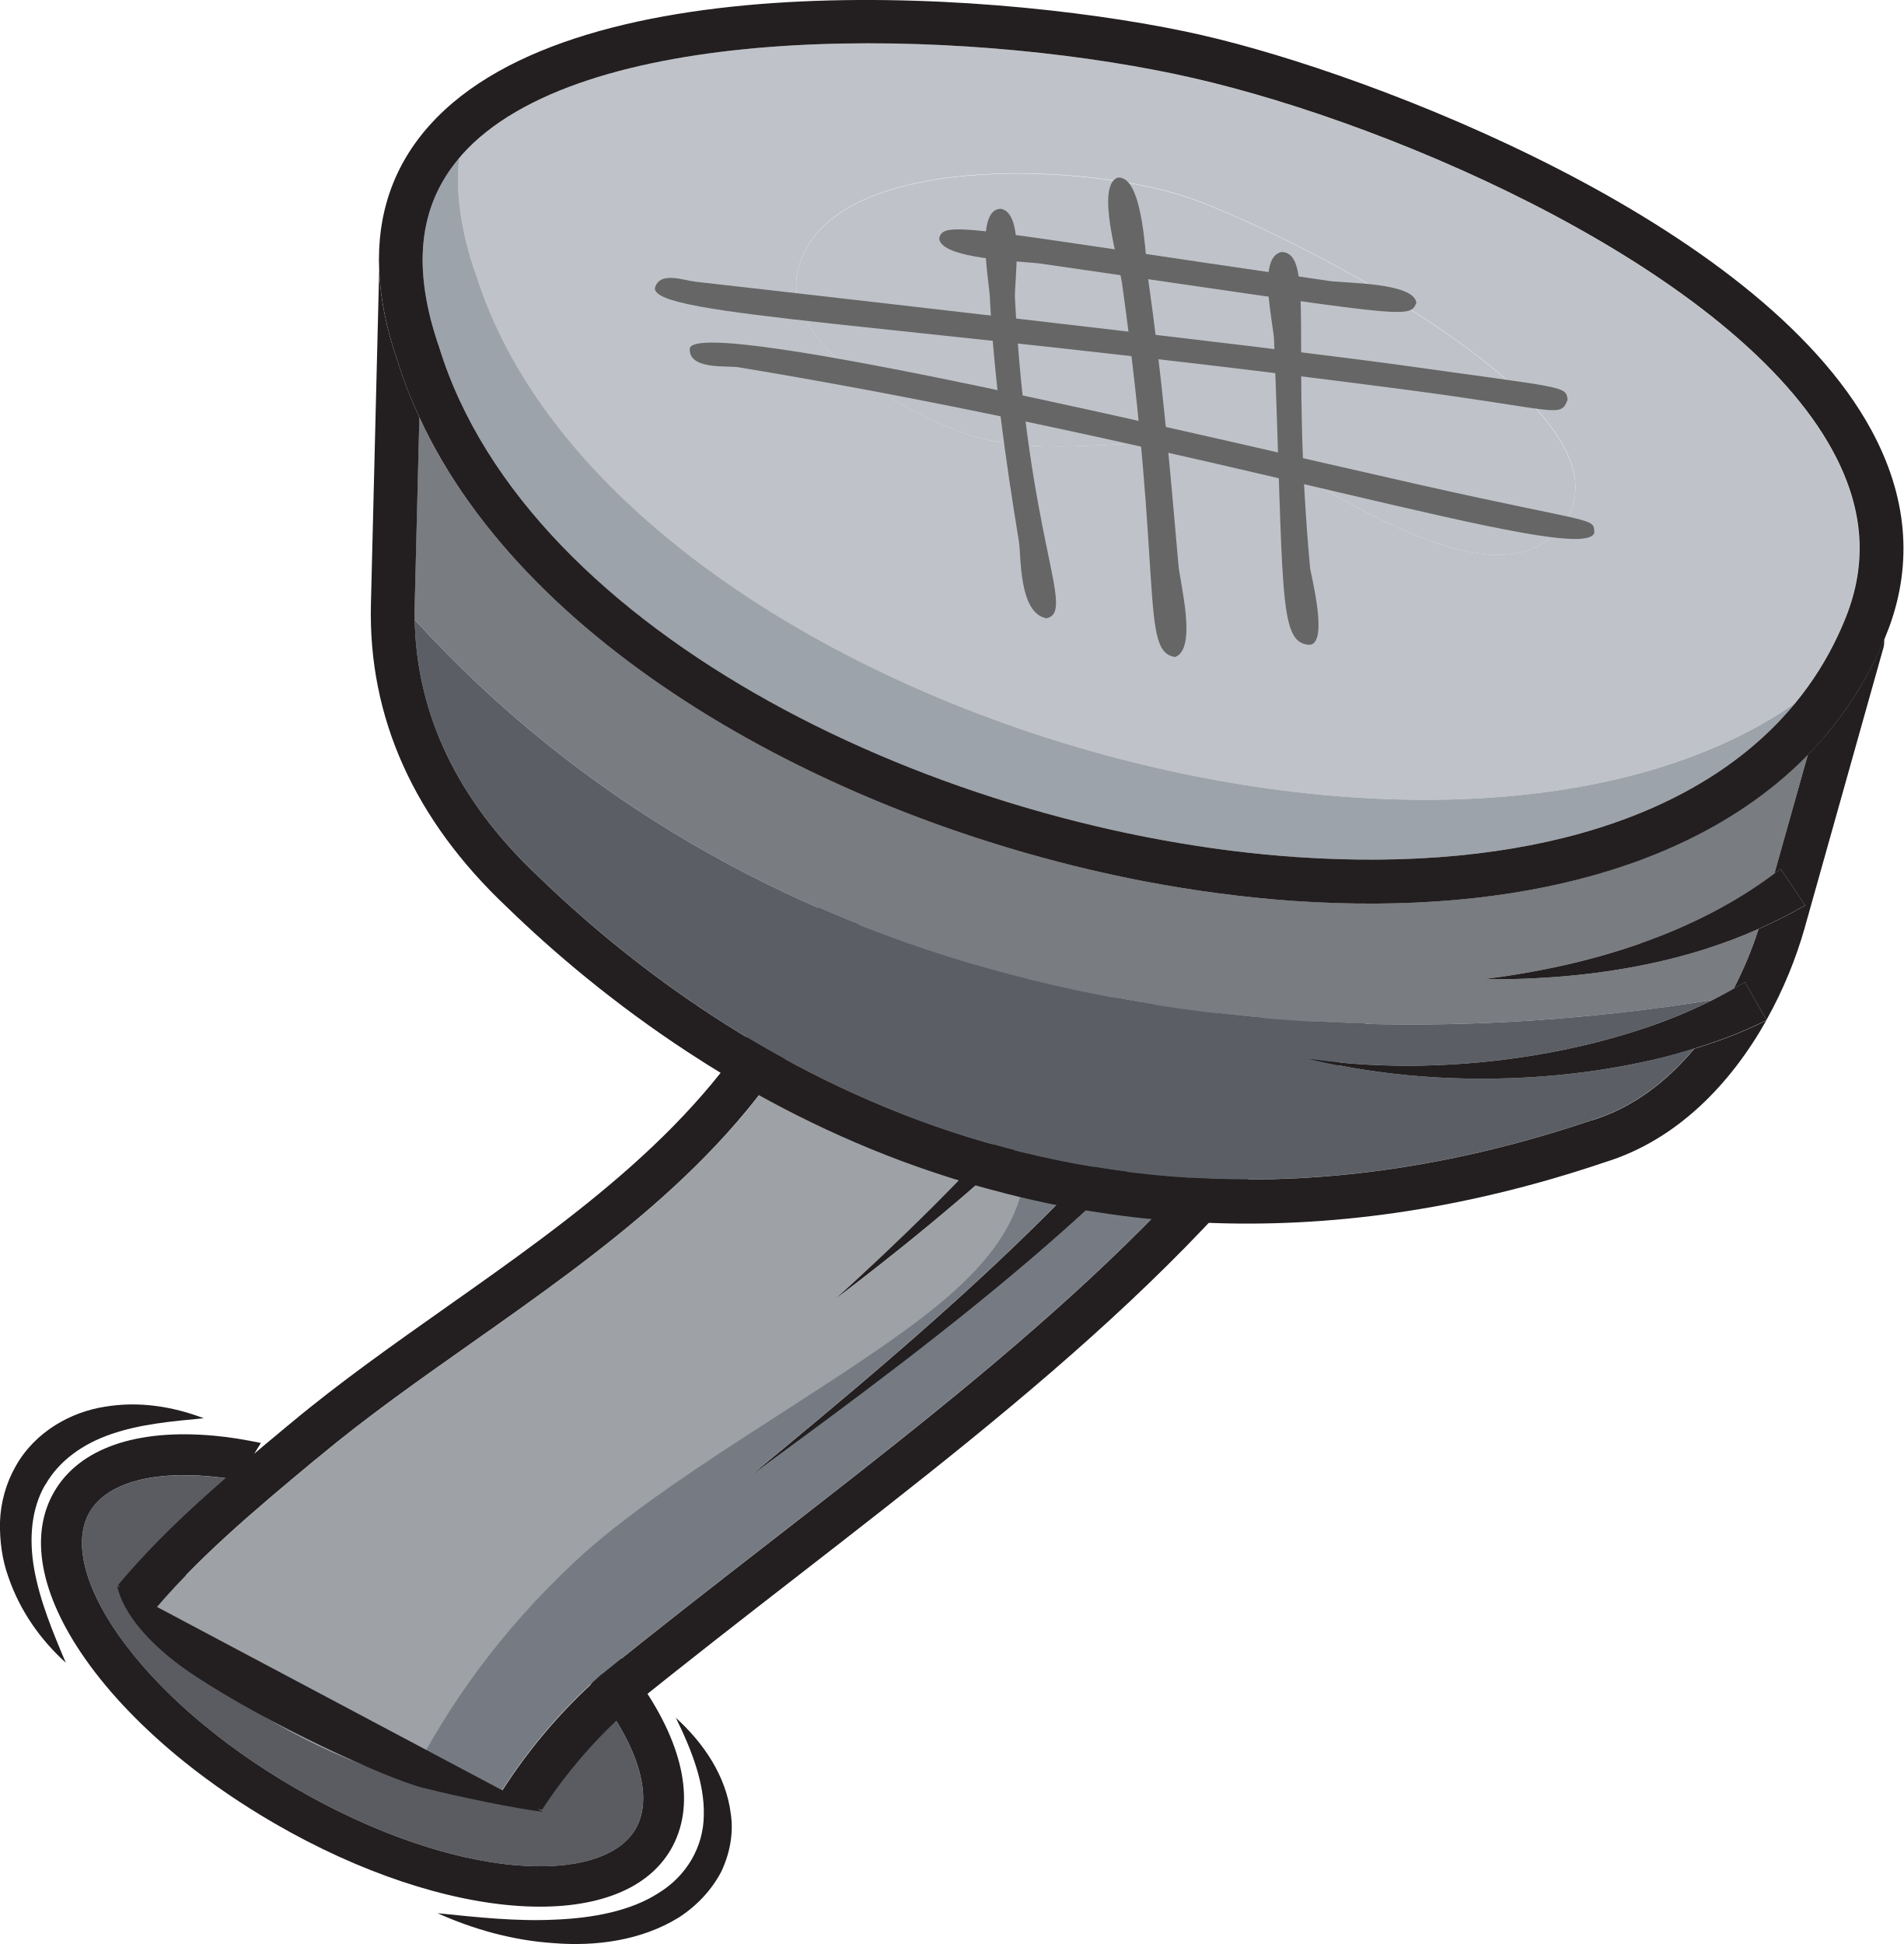
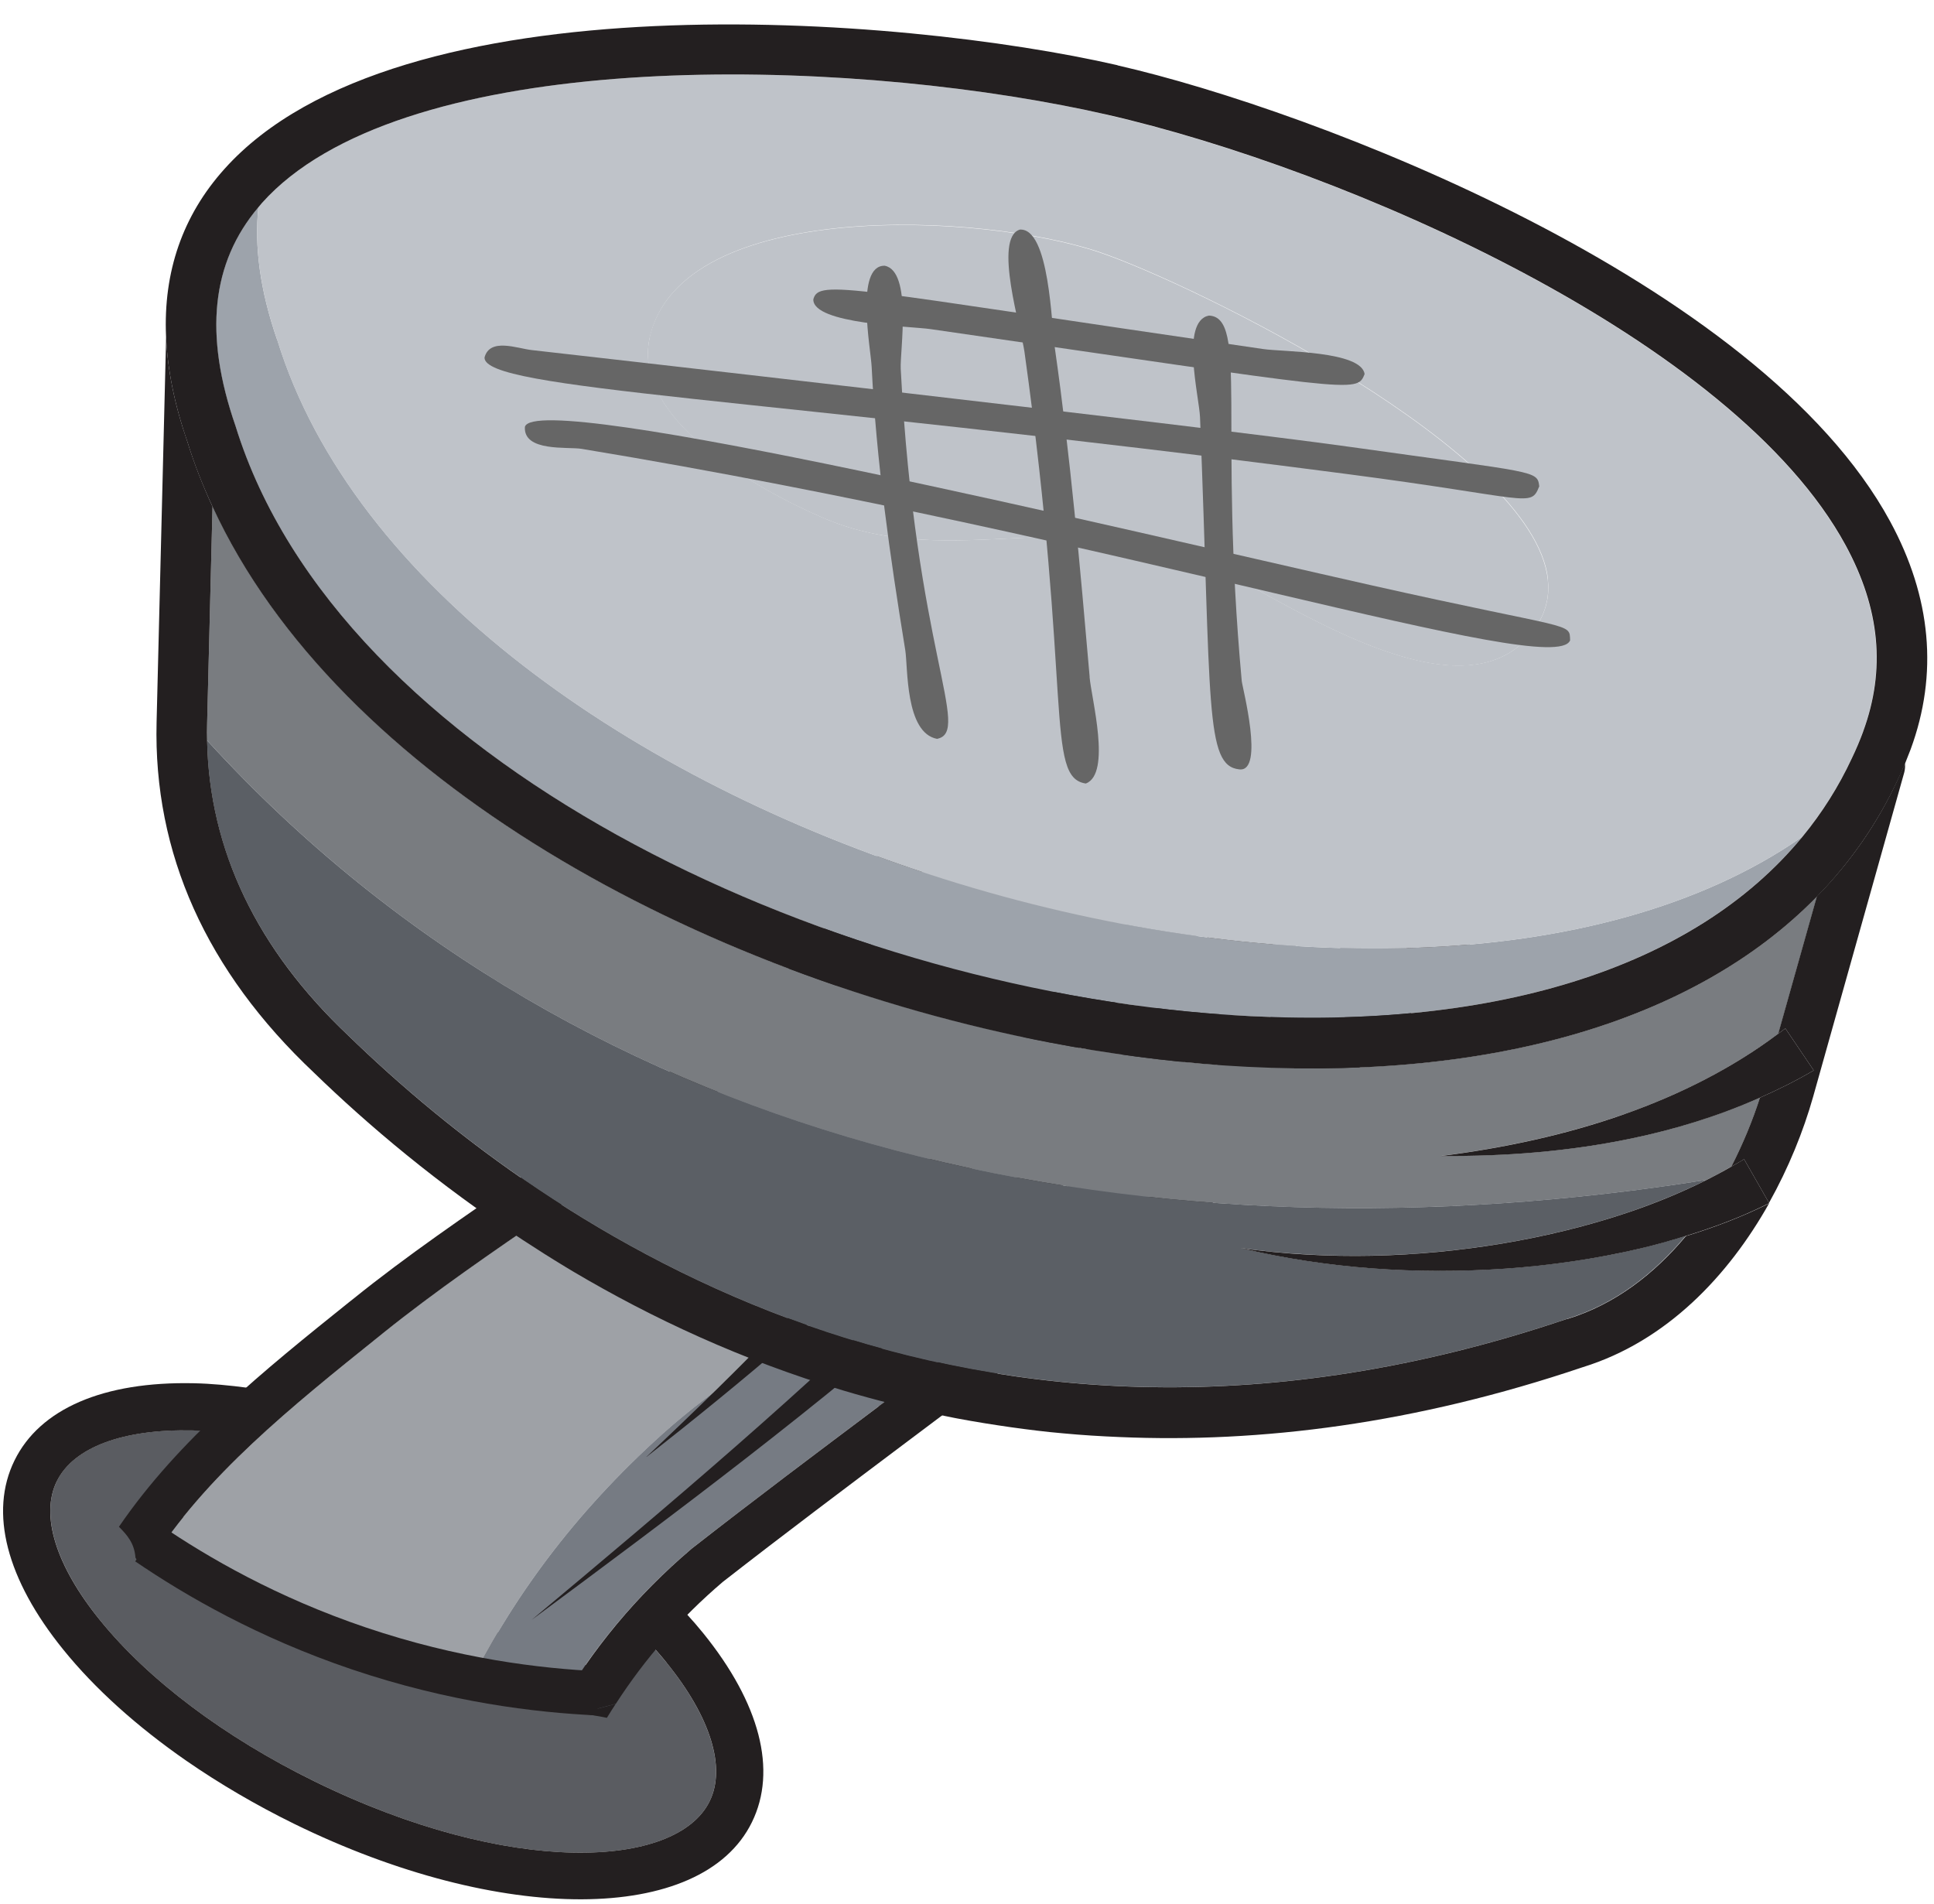
- <svg xmlns="http://www.w3.org/2000/svg" viewBox="0 0 212.58 217.09">
+ <svg xmlns="http://www.w3.org/2000/svg" viewBox="0 0 218.86 215.39">
  <defs>
-     <style>.d{fill:#5a5c61;}.e{opacity:.7;}.e,.f{mix-blend-mode:multiply;}.e,.f,.g{fill:#bfc3c9;}.h{fill:#9ea1a6;}.i{fill:#231f20;}.j{isolation:isolate;}.k{fill:#666;}.l{fill:#797c80;}</style>
+     <style>.b{fill:#5a5c61;}.c{fill:#9ea1a6;}.d{fill:#231f20;}.e,.f,.g{fill:#bfc3c9;}.h,.f,.g{isolation:isolate;}.i{fill:#666;}.f,.g{mix-blend-mode:multiply;}.j{fill:#797c80;}.g{opacity:.7;}.k{fill:none;stroke:#231f20;stroke-miterlimit:10;stroke-width:5px;}</style>
  </defs>
-   <g class="j">
-     <g id="b">
-       <g id="c">
-         <path class="d" d="M10,168.87c-1.83,3.16-.66,8.16,3.23,13.71,4.29,6.13,11.29,12.19,19.68,17.06,18.24,10.58,34.42,10.92,38.08,4.6,1.83-3.16.66-8.16-3.23-13.71-.55-.79-1.16-1.58-1.8-2.36-.09.15-.18.31-.27.46-.36.62-1.77,3.24-4,7.49-1.73,3.3-5.55,4.81-9.08,3.6l-.86-.29c-4.6-1.56-12.33-4.18-21.59-11.61-2.45-1.97-5.01-4.27-7.65-6.98-2.01-2.06-2.36-5.2-.86-7.62,1.64-2.63,3.31-5.33,4.92-7.93-1.04-.18-2.07-.32-3.08-.41-6.75-.62-11.67.84-13.5,4Z" />
-         <path class="i" d="M67.76,190.53c3.89,5.55,5.07,10.54,3.23,13.71-3.66,6.32-19.84,5.98-38.08-4.6-8.39-4.87-15.38-10.93-19.68-17.06-3.89-5.55-5.06-10.55-3.23-13.71,1.83-3.16,6.75-4.62,13.5-4,1,.09,2.03.23,3.08.41.88-1.42,1.74-2.81,2.56-4.14-1.78-.37-3.54-.66-5.22-.81-8.72-.8-15.06,1.42-17.87,6.26-2.8,4.83-1.58,11.45,3.44,18.62,2.8,4,6.62,7.94,11.15,11.58,3.03,2.43,6.39,4.72,9.97,6.8,19.31,11.2,38.78,12.49,44.32,2.94,2.8-4.84,1.58-11.45-3.44-18.61-.92-1.32-1.99-2.63-3.13-3.93-.8,1.4-1.6,2.8-2.41,4.19.64.79,1.25,1.57,1.8,2.36Z" />
-         <path class="i" d="M75.49,191.84c1.78,3.61,3.21,7.31,3.12,10.88-.04,3.54-1.93,6.78-5.09,8.7-3.12,2-7.32,2.78-11.54,2.95-4.27.21-8.63-.26-13.11-.72,4,1.8,8.41,3.05,13.05,3.35,4.59.36,9.64-.27,13.85-2.84,2.05-1.31,3.72-3.11,4.78-5.13.98-2.06,1.39-4.31,1.08-6.44-.53-4.28-3.03-7.92-6.13-10.75Z" />
-         <path class="i" d="M5.06,165.82c1.52-2.69,4.21-4.6,7.36-5.67,3.16-1.1,6.69-1.43,10.34-1.77-3.44-1.31-7.21-1.93-11.04-1.29-3.78.58-7.79,2.77-9.96,6.63-1.08,1.89-1.69,4.07-1.76,6.23-.05,2.15.25,4.26.94,6.17,1.32,3.84,3.63,7.04,6.41,9.56-1.5-3.52-2.9-6.95-3.52-10.4-.62-3.43-.34-6.8,1.22-9.48Z" />
-         <path class="h" d="M40.53,197.09c1.72.66,3.47,1.26,5.24,1.81,4.34-8.62,10.28-16.87,18.52-24.56,9.86-9.21,27.8-18.85,38.52-27.03,8.87-6.78,12.23-12.37,11.81-20.03-6.8,6.39-14.04,12.27-21.4,17.87,7.36-6.67,14.52-13.63,21.03-21.07-.77-4.57-2.61-9.89-5.24-16.53-.64-1.59-4.67-8.73-6.72-13.65-.25-.15-.5-.3-.75-.45-3.33,5.45-6.35,11.17-9.26,16.75l-1.38,2.64c-8.46,16.16-23.56,26.8-38.15,37.09-6.07,4.28-11.8,8.32-17.09,12.73l-.38.31c-6.92,5.76-13.62,11.35-18.88,17.85,6.77,7.51,15.05,12.77,24.15,16.28" />
-         <path class="h" d="M114.25,124.07c5.18-5.91,9.95-12.11,14.09-18.7-9.73-2.92-18.44-6.98-26.06-11.48,2.05,4.92,6.08,12.06,6.72,13.65,2.63,6.64,4.48,11.96,5.24,16.53Z" />
-         <path class="f" d="M114.25,124.07c5.18-5.91,9.95-12.11,14.09-18.7-9.73-2.92-18.44-6.98-26.06-11.48,2.05,4.92,6.08,12.06,6.72,13.65,2.63,6.64,4.48,11.96,5.24,16.53Z" />
-         <path class="h" d="M67.24,186.96c6.39-5.17,12.78-10.13,18.96-14.93,24.84-19.28,48.55-37.69,63.44-62.51-1.7-.16-3.38-.36-5.04-.59-7.83,11.33-17.42,21.18-27.63,30.07-10.62,9.24-21.9,17.56-33.2,25.83,10.8-8.91,21.58-17.88,31.54-27.63,9.08-8.89,17.45-18.51,24.15-29.11-.1-.02-.21-.04-.32-.06-2.06-.4-4.07-.86-6.05-1.36-5.53,7.51-11.79,14.3-18.48,20.58.42,7.66-2.94,13.25-11.81,20.03-10.72,8.18-28.66,17.83-38.52,27.03-8.24,7.69-14.18,15.94-18.52,24.56,3.11.95,6.29,1.73,9.52,2.33,3.25-5.36,7.2-10.07,11.95-14.27Z" />
-         <path class="f" d="M67.24,186.96c6.39-5.17,12.78-10.13,18.96-14.93,24.84-19.28,48.55-37.69,63.44-62.51-1.7-.16-3.38-.36-5.04-.59-7.83,11.33-17.42,21.18-27.63,30.07-10.62,9.24-21.9,17.56-33.2,25.83,10.8-8.91,21.58-17.88,31.54-27.63,9.08-8.89,17.45-18.51,24.15-29.11-.1-.02-.21-.04-.32-.06-2.06-.4-4.07-.86-6.05-1.36-5.53,7.51-11.79,14.3-18.48,20.58.42,7.66-2.94,13.25-11.81,20.03-10.72,8.18-28.66,17.83-38.52,27.03-8.24,7.69-14.18,15.94-18.52,24.56,3.11.95,6.29,1.73,9.52,2.33,3.25-5.36,7.2-10.07,11.95-14.27Z" />
-         <path class="i" d="M35.26,162.97l.38-.31c5.3-4.42,11.03-8.46,17.09-12.73,14.59-10.29,29.68-20.93,38.15-37.09l1.38-2.64c2.91-5.58,5.93-11.29,9.26-16.75-1.42-.85-2.8-1.73-4.14-2.61-3.43,5.6-6.5,11.42-9.46,17.09l-1.38,2.64c-7.92,15.11-22.52,25.41-36.63,35.36-5.88,4.15-11.96,8.43-17.41,12.98l-.38.31c-6.64,5.53-13.4,11.15-18.92,17.77,1.01,1.34,2.07,2.62,3.16,3.84,5.26-6.49,11.96-12.09,18.88-17.85Z" />
-         <path class="i" d="M70.4,190.7c6.27-5.07,12.64-10.01,18.8-14.79,25.95-20.14,50.69-39.35,65.92-66.01-1.85-.08-3.68-.2-5.48-.36-14.89,24.82-38.6,43.23-63.44,62.51-6.18,4.8-12.57,9.75-18.96,14.93-4.75,4.2-8.7,8.91-11.95,14.27,1.74.33,3.49.6,5.26.83,2.77-4.23,6.04-7.99,9.85-11.37Z" />
-         <path class="i" d="M139.47,108.1c-6.71,10.6-15.07,20.23-24.15,29.11-9.96,9.75-20.74,18.72-31.54,27.63,11.3-8.27,22.58-16.59,33.2-25.83,10.21-8.89,19.79-18.75,27.63-30.07-1.74-.24-3.45-.52-5.13-.84Z" />
-         <path class="i" d="M93.21,145.14c7.36-5.6,14.6-11.48,21.4-17.87,6.69-6.29,12.95-13.08,18.48-20.58-1.61-.41-3.2-.84-4.76-1.31-4.14,6.59-8.91,12.79-14.09,18.7-6.52,7.43-13.67,14.4-21.03,21.07Z" />
-         <path class="l" d="M46.32,69.2c36.98,40.55,92.04,50.94,144.94,42.48.82-.41,1.61-.84,2.39-1.29,1.14-2.21,2.07-4.47,2.77-6.66-4.03,1.78-8.22,3.07-12.44,3.95-6.08,1.26-12.24,1.73-18.34,1.68,6.05-.77,12.02-2.05,17.68-4.04,5.37-1.89,10.46-4.46,14.87-7.77l3.73-13.26c-11.9,12.18-32.03,18.05-57.44,16.31-5.47-.37-11.08-1.11-16.72-2.2-33.89-6.52-68.77-25.46-80.93-51.81l-.52,20.95c-.01.55,0,1.1,0,1.65Z" />
-         <path class="l" d="M46.32,69.2c.19,10.56,4.79,20.16,13.69,28.56,19.19,18.61,59.96,46.89,117.73,27.35.02,0,.04-.01.06-.02,4.6-1.41,8.4-4.37,11.43-8-1.49.46-2.98.87-4.48,1.23-4.27,1-8.58,1.61-12.9,1.92-8.64.6-17.32,0-25.64-1.98,8.47,1.17,17.04.93,25.35-.45,4.15-.7,8.24-1.69,12.19-3.02,2.59-.88,5.11-1.91,7.5-3.11-52.9,8.46-107.95-1.93-144.94-42.48Z" />
-         <path class="f" d="M46.32,69.2c.19,10.56,4.79,20.16,13.69,28.56,19.19,18.61,59.96,46.89,117.73,27.35.02,0,.04-.01.06-.02,4.6-1.41,8.4-4.37,11.43-8-1.49.46-2.98.87-4.48,1.23-4.27,1-8.58,1.61-12.9,1.92-8.64.6-17.32,0-25.64-1.98,8.47,1.17,17.04.93,25.35-.45,4.15-.7,8.24-1.69,12.19-3.02,2.59-.88,5.11-1.91,7.5-3.11-52.9,8.46-107.95-1.93-144.94-42.48Z" />
-         <path class="i" d="M201.92,84.29l-3.73,13.26c.23-.17.47-.34.69-.51l2.74,4.06c-1.69.99-3.43,1.86-5.2,2.64-.7,2.19-1.63,4.45-2.77,6.66.41-.24.84-.46,1.24-.72l2.41,4.22c1.9-3.39,3.32-6.93,4.26-10.25l8.81-31.34c.08-.3.1-.6.07-.9-.23.54-.47,1.09-.73,1.63-1.95,4.2-4.57,7.96-7.8,11.25Z" />
-         <path class="i" d="M177.8,125.1s-.04.01-.06.02c-57.78,19.54-98.55-8.74-117.73-27.35-8.9-8.4-13.49-18-13.69-28.56-.01-.55-.02-1.1,0-1.65l.52-20.95c-.94-2.05-1.77-4.14-2.43-6.27-1.25-3.59-1.93-6.98-2.06-10.16l-.92,37.26c-.32,12.66,4.81,24.07,15.2,33.87,5.21,5.06,11.98,10.8,20.18,16.17,1.34.88,2.72,1.75,4.14,2.61.25.15.49.3.75.45,7.62,4.51,16.32,8.57,26.06,11.48,1.56.47,3.15.9,4.76,1.31,1.98.5,3.99.96,6.05,1.36.1.02.21.04.32.06,1.68.32,3.4.59,5.13.84,1.66.23,3.33.44,5.04.59,1.8.17,3.63.28,5.48.36,13.56.58,28.51-1.27,44.74-6.76,8.1-2.5,14.08-8.84,18-15.82-2.63,1.31-5.32,2.32-8.04,3.15-3.03,3.63-6.83,6.59-11.43,8Z" />
-         <path class="g" d="M133.24,8.71c-1.37-.31-2.8-.61-4.28-.9-25.17-4.84-64.32-5.1-77.34,9.43-.12.14-.23.28-.35.42-.39,3.74.14,7.99,1.82,12.84,14.65,47.52,108.13,75.43,147.42,48.01,1.9-2.31,3.5-4.84,4.77-7.57.43-.89.79-1.73,1.09-2.58,0,0,0,0,0,0,2.19-5.97,1.64-11.86-1.69-18.01-10.82-19.94-48.3-36.35-71.45-41.63ZM175.92,53.62c.17,1.5-.12,2.95-.96,4.31-6.24,10.09-23.27-1.44-31.12-5.47-12.79-6.56-25.41.59-37.9-4.75-6.66-2.85-18.61-9.66-16.83-17.49,3.08-13.47,32.21-12.06,43.54-8.2,9.11,3.11,41.88,19.17,43.28,31.58Z" />
-         <path class="g" d="M53.1,30.5c-1.68-4.85-2.21-9.1-1.82-12.84-4.56,5.39-5.29,12.31-2.22,21.14,9.95,32.25,56.49,54.24,95.76,56.91,25.52,1.74,45.23-4.47,55.71-17.21-39.29,27.43-132.76-.49-147.42-48.01Z" />
-         <path class="e" d="M53.1,30.5c-1.68-4.85-2.21-9.1-1.82-12.84-4.56,5.39-5.29,12.31-2.22,21.14,9.95,32.25,56.49,54.24,95.76,56.91,25.52,1.74,45.23-4.47,55.71-17.21-39.29,27.43-132.76-.49-147.42-48.01Z" />
-         <path class="i" d="M134.33,3.94C113.38-.86,64.7-4.69,47.99,13.98c-4.04,4.5-5.91,9.94-5.64,16.19.14,3.18.81,6.57,2.06,10.16.66,2.14,1.48,4.22,2.43,6.27,12.15,26.35,47.04,45.29,80.93,51.81,5.64,1.08,11.25,1.82,16.72,2.2,25.41,1.73,45.54-4.13,57.44-16.31,3.22-3.3,5.84-7.06,7.8-11.25.26-.54.5-1.08.73-1.63.19-.46.37-.92.54-1.37,2.67-7.27,2-14.68-1.99-22.03-12.65-23.31-55.77-39.76-74.66-44.07ZM206.39,68.35s0,0,0,0c-.31.84-.67,1.69-1.09,2.58-1.27,2.73-2.87,5.26-4.77,7.57-10.47,12.75-30.18,18.95-55.71,17.21-39.27-2.68-85.81-24.67-95.76-56.91-3.07-8.84-2.33-15.76,2.22-21.14.12-.14.23-.28.35-.42,13.02-14.53,52.17-14.27,77.34-9.43,1.48.28,2.9.58,4.28.9,23.15,5.29,60.63,21.7,71.45,41.63,3.33,6.14,3.89,12.03,1.69,18.01Z" />
-         <path class="i" d="M183.32,105.32c-5.66,2-11.63,3.27-17.68,4.04,6.1.05,12.26-.42,18.34-1.68,4.22-.88,8.41-2.16,12.44-3.95,1.77-.78,3.51-1.65,5.2-2.64l-2.74-4.06c-.23.18-.46.34-.69.51-4.41,3.31-9.49,5.88-14.87,7.77Z" />
-         <path class="i" d="M193.65,110.39c-.78.45-1.58.88-2.39,1.29-2.4,1.2-4.92,2.24-7.5,3.11-3.95,1.33-8.04,2.32-12.19,3.02-8.31,1.38-16.88,1.63-25.35.45,8.32,1.98,17,2.58,25.64,1.98,4.32-.31,8.64-.93,12.9-1.92,1.5-.35,2.99-.77,4.48-1.23,2.72-.83,5.41-1.84,8.04-3.15.01,0,.03-.01.04-.02l-.02-.03-2.41-4.22c-.4.25-.83.48-1.24.72Z" />
-         <path class="g" d="M89.11,30.23c-1.79,7.83,10.16,14.64,16.83,17.49,12.49,5.33,25.11-1.81,37.9,4.75,7.85,4.02,24.88,15.56,31.12,5.47.84-1.36,1.13-2.81.96-4.31-1.4-12.42-34.16-28.48-43.28-31.58-11.33-3.86-40.46-5.27-43.54,8.2Z" />
-         <path class="i" d="M13.11,177.1s.43,4.6,8.64,10.03c8.2,5.43,21.39,11.47,25.43,12.5,4.04,1.03,10.59,2.37,13.45,2.7" />
-         <path class="k" d="M158.2,33.79c-.74,1.92-.87,1.58-41.96-4.35-1.94-.28-11.37-.48-11.33-2.87.51-2.01,3.27-1.04,43.51,4.8,1.86.27,9.46.17,9.78,2.43Z" />
-         <path class="k" d="M178.06,59.55c-1.62,3.75-42.86-9.82-95.54-18.53-1.32-.22-5.64.32-5.48-2.13,1.02-3.72,57.99,9.95,81.72,15.29,19.75,4.44,19.26,3.55,19.31,5.37Z" />
-         <path class="k" d="M116.89,69.05c-3.13-.57-2.82-6.97-3.09-8.6-1.49-9.13-2.79-18.28-3.25-27.37-.08-1.67-1.65-9.82,1.26-9.76,2.68.52,1.46,8.27,1.55,9.96,1.41,27.17,6.86,35.07,3.53,35.76Z" />
-         <path class="k" d="M131.62,63.06c.18,2.11,2.13,9.35-.36,10.31-3.95-.57-1.32-8.7-5.94-41.74-.3-2.15-3.03-11-.44-11.8,2.87-.18,3.06,9.26,3.37,11.39,1.51,10.57,2.45,21.21,3.37,31.84Z" />
-         <path class="k" d="M146.11,72c-3.37-.34-2.71-6.22-3.81-34.04-.08-1.96-1.92-9.27.85-9.82,3.82.14.91,10.63,3.18,35.31.06.63,2.21,8.8-.21,8.55Z" />
-         <path class="k" d="M175.08,44.66c-.84,2.09-.88,1.1-18.5-1.2-57.31-7.48-83.49-8.14-83.44-11.27.5-1.95,3.18-.88,4.54-.73.3.03,64.32,7.28,79.26,9.38,17.98,2.53,17.96,2.23,18.15,3.81Z" />
-       </g>
+   <g class="h">
+     <g id="a">
+       <path class="b" d="M6.43,167.61c-1.88,3.83-.1,9.55,4.87,15.7,5.49,6.8,14.13,13.28,24.29,18.26,22.1,10.84,40.96,9.91,44.71,2.26,1.88-3.83.1-9.55-4.87-15.69-.71-.88-1.48-1.74-2.29-2.61l-.27.56c-.37.75-1.8,3.92-4.05,9.04-1.75,3.98-6.07,6.05-10.28,4.93l-1.03-.27c-5.48-1.44-14.69-3.87-26.08-11.76-3.02-2.09-6.18-4.56-9.47-7.51-2.52-2.24-3.18-5.86-1.62-8.81,1.69-3.2,3.43-6.47,5.09-9.64-1.23-.12-2.44-.21-3.61-.22-7.91-.18-13.52,1.93-15.39,5.75h0Z" />
+       <path class="d" d="M75.43,188.14c4.98,6.14,6.76,11.87,4.87,15.69-3.75,7.65-22.62,8.57-44.71-2.26-10.17-4.99-18.8-11.47-24.29-18.26-4.98-6.14-6.76-11.87-4.87-15.7,1.88-3.83,7.48-5.93,15.39-5.75,1.17.03,2.38.1,3.61.22.91-1.73,1.8-3.41,2.65-5.04-2.11-.28-4.17-.48-6.15-.52-10.21-.22-17.42,2.88-20.29,8.74-2.88,5.86-.91,13.46,5.52,21.4,3.58,4.43,8.35,8.71,13.93,12.58,3.73,2.58,7.82,4.98,12.17,7.12,23.39,11.47,46.17,11.4,51.83-.17,2.88-5.86.91-13.46-5.52-21.4-1.18-1.46-2.53-2.91-3.96-4.33-.81,1.7-1.63,3.39-2.47,5.06.81.86,1.58,1.73,2.29,2.61h0Z" />
+       <rect class="b" x="15.89" y="180.87" width="57.21" height="14.53" transform="translate(67.61 -3.81) rotate(20.17)" />
+       <path class="c" d="M125.19,91.35c-.7-1.63-5.12-8.96-7.37-14.03-.28-.15-.55-.3-.83-.45-3.74,5.78-7.13,11.81-10.41,17.71l-1.55,2.79h0c-9.51,17.06-26.34,28.57-42.62,39.71-6.77,4.62-13.16,9-19.07,13.76l-.42.34c-10.05,8.07-19.68,15.83-25.92,25.67,10.65,7.41,22.8,11.44,35.74,14.55,4.99-10.21,12.08-20.04,22.32-29.21,11.02-9.87,31-20.44,42.95-29.26,9.9-7.32,13.67-13.24,13.26-21.2-7.6,6.85-15.68,13.18-23.89,19.23,8.22-7.15,16.22-14.62,23.5-22.54-.82-4.74-2.83-10.23-5.7-17.06Z" />
+       <path class="c" d="M16.63,177.42s-.04.06-.05.09c.1.05.22.09.34.13-.09-.07-.19-.15-.28-.22Z" />
+       <path class="c" d="M129.92,113.35c5.56-7.21,10.65-14.76,14.98-22.75-11.24-3.31-21.37-8.02-30.29-13.29,2.61,5.88,7.59,14.38,8.41,16.28,3.37,7.93,5.76,14.29,6.89,19.77h0Z" />
+       <path class="f" d="M129.92,113.35c5.56-7.21,10.65-14.76,14.98-22.75-11.24-3.31-21.37-8.02-30.29-13.29,2.61,5.88,7.59,14.38,8.41,16.28,3.37,7.93,5.76,14.29,6.89,19.77h0Z" />
+       <path class="c" d="M63,193.59c-.3-.03-.6-.06-.89-.09.28.06.56.12.84.18.02-.03.03-.06.05-.09Z" />
+       <path class="c" d="M52.6,191.7c3.02,1.14,6.29,1.5,9.5,1.81-3.16-.67-6.28-1.36-9.35-2.11-.05.1-.1.2-.15.3Z" />
+       <path class="c" d="M164.7,91.78c-8.77,12.03-19.49,22.56-30.89,32.11-11.86,9.93-24.45,18.92-37.04,27.86,12.05-9.59,24.08-19.24,35.21-29.68,10.15-9.52,19.5-19.77,27.02-31.02-.11-.02-.23-.03-.35-.04-2.28-.35-4.51-.78-6.71-1.24-6.19,7.98-13.19,15.22-20.66,21.96.41,7.96-3.36,13.88-13.26,21.2v-.02c-11.95,8.83-31.93,19.39-42.95,29.26-10.24,9.18-17.33,19-22.33,29.22,3.08.74,6.2,1.43,9.35,2.11.3.03.6.06.89.09,3.97-6.98,9-13,15.25-18.33,7.14-5.57,14.26-10.92,21.15-16.09,27.71-20.8,54.17-40.65,70.88-66.92-1.89-.12-3.75-.28-5.58-.47Z" />
+       <path class="f" d="M164.7,91.78c-8.77,12.03-19.49,22.56-30.89,32.11-11.86,9.93-24.45,18.92-37.04,27.86,12.05-9.59,24.08-19.24,35.21-29.68,10.15-9.52,19.5-19.77,27.02-31.02-.11-.02-.23-.03-.35-.04-2.28-.35-4.51-.78-6.71-1.24-6.19,7.98-13.19,15.22-20.66,21.96.41,7.96-3.36,13.88-13.26,21.2v-.02c-11.95,8.83-31.93,19.39-42.95,29.26-10.24,9.18-17.33,19-22.33,29.22,3.08.74,6.2,1.43,9.35,2.11.3.03.6.06.89.09,3.97-6.98,9-13,15.25-18.33,7.14-5.57,14.26-10.92,21.15-16.09,27.71-20.8,54.17-40.65,70.88-66.92-1.89-.12-3.75-.28-5.58-.47Z" />
+       <path class="f" d="M52.6,191.7c3.02,1.14,6.29,1.5,9.5,1.81-3.16-.67-6.28-1.36-9.35-2.11-.05.1-.1.2-.15.3Z" />
+       <path class="d" d="M112.43,74.26c-3.84,5.93-7.3,12.08-10.62,18.07l-1.55,2.78c-8.9,15.97-25.18,27.1-40.92,37.88-6.56,4.49-13.34,9.12-19.41,14.02l-.42.33c-9.54,7.65-19.27,15.5-26.05,25.42.89.9,1.75,1.83,1.87,3.5.14.23.29.46.46.66.29.16.58.33.84.52.12-.2.25-.38.37-.58-.06-.04-.13-.08-.19-.13.06.04.13.08.19.13,6.24-9.85,15.88-17.61,25.94-25.68l.42-.34c5.91-4.75,12.3-9.13,19.07-13.76,16.27-11.14,33.1-22.64,42.62-39.72l1.55-2.79c3.28-5.89,6.66-11.93,10.41-17.71-1.57-.85-3.09-1.71-4.58-2.59Z" />
+       <path class="d" d="M68.68,194.38c.32-.53.66-1.06,1-1.58l-4.09,1.08c1.06.13,2.09.29,3.09.5Z" />
+       <path class="d" d="M170.32,92.2c-16.71,26.27-43.15,46.13-70.88,66.92l-.02.03c-6.89,5.17-14.02,10.52-21.15,16.09-6.26,5.33-11.29,11.37-15.27,18.35.88.08,1.74.18,2.6.28l4.09-1.08c3.33-5.15,7.32-9.71,12.09-13.78,7-5.46,14.11-10.79,20.97-15.95,28.96-21.72,56.56-42.44,73.65-70.65-2.05-.03-4.09-.1-6.08-.22Z" />
+       <path class="d" d="M140.08,100.72c-9.6,15.45-21.6,29.45-34.63,42.39-14.3,14.19-29.78,27.23-45.29,40.19,16.23-12.03,32.45-24.13,47.69-37.57,14.66-12.94,28.41-27.27,39.63-43.78-2.5-.36-4.98-.77-7.41-1.23Z" />
+       <path class="d" d="M73.17,164.85c10.75-8.44,21.32-17.33,31.24-27.01,9.76-9.53,18.88-19.86,26.91-31.33-2.38-.69-4.72-1.42-7.03-2.2-5.99,10.09-12.94,19.56-20.48,28.55-9.49,11.31-19.92,21.89-30.66,31.99h0Z" />
+       <path class="j" d="M23.44,83.78c43.29,47.47,107.75,59.64,169.69,49.73.96-.48,1.88-.98,2.8-1.51,1.33-2.59,2.42-5.23,3.24-7.8-4.72,2.08-9.62,3.59-14.56,4.62-7.12,1.48-14.33,2.03-21.47,1.97,7.08-.9,14.07-2.4,20.7-4.73,6.29-2.21,12.25-5.22,17.41-9.1l4.37-15.52c-13.93,14.26-37.5,21.13-67.25,19.09-6.4-.43-12.97-1.3-19.57-2.58-39.68-7.63-80.51-29.81-94.75-60.66l-.61,24.53c-.01.64,0,1.29,0,1.93h.01Z" />
+       <path class="j" d="M23.44,83.78c.22,12.36,5.61,23.6,16.03,33.44,22.47,21.79,70.2,54.9,137.83,32.02.02,0,.05-.01.07-.02,5.39-1.65,9.83-5.12,13.38-9.37-1.74.54-3.49,1.02-5.24,1.44-5,1.17-10.04,1.88-15.1,2.25-10.12.7-20.28,0-30.02-2.32,9.92,1.37,19.95,1.09,29.68-.53,4.86-.82,9.65-1.98,14.27-3.54,3.03-1.03,5.98-2.24,8.78-3.64-61.93,9.9-126.38-2.26-169.69-49.73h.01Z" />
+       <path class="f" d="M23.44,83.78c.22,12.36,5.61,23.6,16.03,33.44,22.47,21.79,70.2,54.9,137.83,32.02.02,0,.05-.01.07-.02,5.39-1.65,9.83-5.12,13.38-9.37-1.74.54-3.49,1.02-5.24,1.44-5,1.17-10.04,1.88-15.1,2.25-10.12.7-20.28,0-30.02-2.32,9.92,1.37,19.95,1.09,29.68-.53,4.86-.82,9.65-1.98,14.27-3.54,3.03-1.03,5.98-2.24,8.78-3.64-61.93,9.9-126.38-2.26-169.69-49.73h.01Z" />
+       <path class="d" d="M205.6,101.45l-4.37,15.52c.27-.2.55-.4.81-.6l3.21,4.75c-1.98,1.16-4.02,2.18-6.09,3.09-.82,2.56-1.91,5.21-3.24,7.8.48-.28.98-.54,1.45-.84l2.82,4.94c2.22-3.97,3.89-8.11,4.99-12l10.31-36.69c.09-.35.12-.7.08-1.05-.27.63-.55,1.28-.85,1.91-2.28,4.92-5.35,9.32-9.13,13.17h.01Z" />
+       <path class="d" d="M177.37,149.23s-.05.01-.07.02c-67.65,22.88-115.38-10.23-137.83-32.02-10.42-9.83-15.79-21.07-16.03-33.44-.01-.64-.02-1.29,0-1.93l.61-24.53c-1.1-2.4-2.07-4.85-2.84-7.34-1.46-4.2-2.26-8.17-2.41-11.89l-1.08,43.62c-.37,14.82,5.63,28.18,17.8,39.65,6.1,5.92,14.03,12.64,23.63,18.93,1.57,1.03,3.18,2.05,4.85,3.06.29.18.57.35.88.53,8.92,5.28,19.11,10.03,30.51,13.44,1.83.55,3.69,1.05,5.57,1.53,2.32.59,4.67,1.12,7.08,1.59.12.02.25.05.37.07,1.97.37,3.98.69,6.01.98,1.94.27,3.9.52,5.9.69,2.11.2,4.25.33,6.42.42,15.88.68,33.38-1.49,52.38-7.91,9.48-2.93,16.48-10.35,21.07-18.52-3.08,1.53-6.23,2.72-9.41,3.69-3.55,4.25-8,7.72-13.38,9.37h-.01Z" />
+       <path class="e" d="M31.37,38.47c-1.97-5.68-2.59-10.65-2.13-15.03-5.34,6.31-6.19,14.41-2.6,24.75,11.65,37.76,66.13,63.5,112.11,66.63,29.88,2.04,52.95-5.23,65.22-20.15-46,32.11-155.43-.57-172.59-56.21h-.01Z" />
+       <path class="g" d="M31.37,38.47c-1.97-5.68-2.59-10.65-2.13-15.03-5.34,6.31-6.19,14.41-2.6,24.75,11.65,37.76,66.13,63.5,112.11,66.63,29.88,2.04,52.95-5.23,65.22-20.15-46,32.11-155.43-.57-172.59-56.21h-.01Z" />
+       <path class="d" d="M183.83,126.07c-6.63,2.34-13.62,3.83-20.7,4.73,7.14.06,14.35-.49,21.47-1.97,4.94-1.03,9.85-2.53,14.56-4.62,2.07-.91,4.11-1.93,6.09-3.09l-3.21-4.75c-.27.21-.54.4-.81.6-5.16,3.88-11.11,6.88-17.41,9.1h0Z" />
+       <path class="d" d="M195.92,132.01c-.91.53-1.85,1.03-2.8,1.51-2.81,1.4-5.76,2.62-8.78,3.64-4.62,1.56-9.41,2.72-14.27,3.54-9.73,1.62-19.76,1.91-29.68.53,9.74,2.32,19.9,3.02,30.02,2.32,5.06-.36,10.12-1.09,15.1-2.25,1.76-.41,3.5-.9,5.24-1.44,3.18-.97,6.33-2.15,9.41-3.69.01,0,.04-.01.05-.02l-.02-.04-2.82-4.94c-.47.29-.97.56-1.45.84h0Z" />
+       <path class="e" d="M125.2,12.96c-1.6-.36-3.28-.71-5.01-1.05-29.47-5.67-75.3-5.97-90.54,11.04-.14.16-.27.33-.41.49-.46,4.38.16,9.35,2.13,15.03,17.15,55.63,126.59,88.31,172.59,56.21,2.22-2.7,4.1-5.67,5.58-8.86.5-1.04.92-2.03,1.28-3.02h0c2.56-6.99,1.92-13.88-1.98-21.08-12.67-23.34-56.55-42.56-83.65-48.74h.01ZM175.16,65.54c.2,1.76-.14,3.45-1.12,5.05-7.31,11.81-27.24-1.69-36.43-6.4-14.97-7.68-29.75.69-44.37-5.56-7.8-3.34-21.79-11.31-19.7-20.48,3.61-15.77,37.71-14.12,50.97-9.6,10.67,3.64,49.03,22.44,50.67,36.97v.02Z" />
+       <path class="d" d="M126.47,7.38C101.95,1.76,44.96-2.72,25.39,19.13c-4.73,5.27-6.92,11.64-6.6,18.95.16,3.72.95,7.69,2.41,11.89.77,2.51,1.73,4.94,2.84,7.34,14.22,30.85,55.07,53.02,94.75,60.66,6.6,1.26,13.17,2.13,19.57,2.58,29.75,2.03,53.32-4.84,67.25-19.09,3.77-3.86,6.84-8.27,9.13-13.17.3-.63.59-1.26.85-1.91.22-.54.43-1.08.63-1.6,3.13-8.51,2.34-17.19-2.33-25.79-14.81-27.29-65.29-46.55-87.41-51.59h-.02ZM210.84,82.79h0c-.36.98-.78,1.98-1.28,3.02-1.49,3.2-3.36,6.16-5.58,8.86-12.26,14.93-35.33,22.19-65.22,20.15-45.97-3.14-100.46-28.88-112.11-66.63-3.59-10.35-2.73-18.45,2.6-24.75.14-.16.27-.33.41-.49C44.9,5.94,90.73,6.24,120.2,11.91c1.73.33,3.4.68,5.01,1.05,27.1,6.19,70.98,25.4,83.65,48.74,3.9,7.19,4.55,14.08,1.98,21.08Z" />
+       <path class="e" d="M73.53,38.16c-2.1,9.17,11.89,17.14,19.7,20.48,14.62,6.24,29.4-2.12,44.37,5.56,9.19,4.71,29.13,18.22,36.43,6.4.98-1.59,1.32-3.29,1.12-5.05-1.64-14.54-39.99-33.34-50.67-36.97-13.26-4.52-47.37-6.17-50.97,9.6v-.02Z" />
+       <path class="i" d="M154.42,42.33c-.87,2.25-1.02,1.85-49.12-5.09-2.27-.33-13.31-.56-13.26-3.36.6-2.35,3.83-1.22,50.94,5.62,2.18.32,11.08.2,11.45,2.84h0Z" />
+       <path class="i" d="M177.67,72.48c-1.9,4.39-50.18-11.5-111.85-21.69-1.55-.26-6.6.37-6.42-2.49,1.19-4.36,67.89,11.65,95.67,17.9,23.12,5.2,22.55,4.16,22.61,6.29h-.01Z" />
+       <path class="i" d="M106.06,83.61c-3.66-.67-3.3-8.16-3.62-10.07-1.74-10.69-3.27-21.4-3.8-32.04-.09-1.96-1.93-11.5,1.48-11.43,3.14.61,1.71,9.68,1.81,11.66,1.65,31.81,8.03,41.06,4.13,41.87h0Z" />
+       <path class="i" d="M123.3,76.59c.21,2.47,2.49,10.95-.42,12.07-4.62-.67-1.55-10.19-6.95-48.87-.35-2.52-3.55-12.88-.52-13.81,3.36-.21,3.58,10.84,3.95,13.33,1.77,12.37,2.87,24.83,3.95,37.28h0Z" />
+       <path class="i" d="M140.26,87.06c-3.95-.4-3.17-7.28-4.46-39.85-.09-2.29-2.25-10.85,1-11.5,4.47.16,1.07,12.44,3.72,41.34.07.74,2.59,10.3-.25,10.01h-.01Z" />
+       <path class="i" d="M174.18,55.05c-.98,2.45-1.03,1.29-21.66-1.4-67.09-8.76-97.74-9.53-97.69-13.19.59-2.28,3.72-1.03,5.32-.85.35.04,75.3,8.52,92.79,10.98,21.05,2.96,21.03,2.61,21.25,4.46h-.01Z" />
+       <path class="k" d="M16.71,174.61c5.57,3.8,13.57,8.42,23.88,11.91,10.73,3.63,20.24,4.78,27.13,5.09" />
    </g>
  </g>
</svg>
